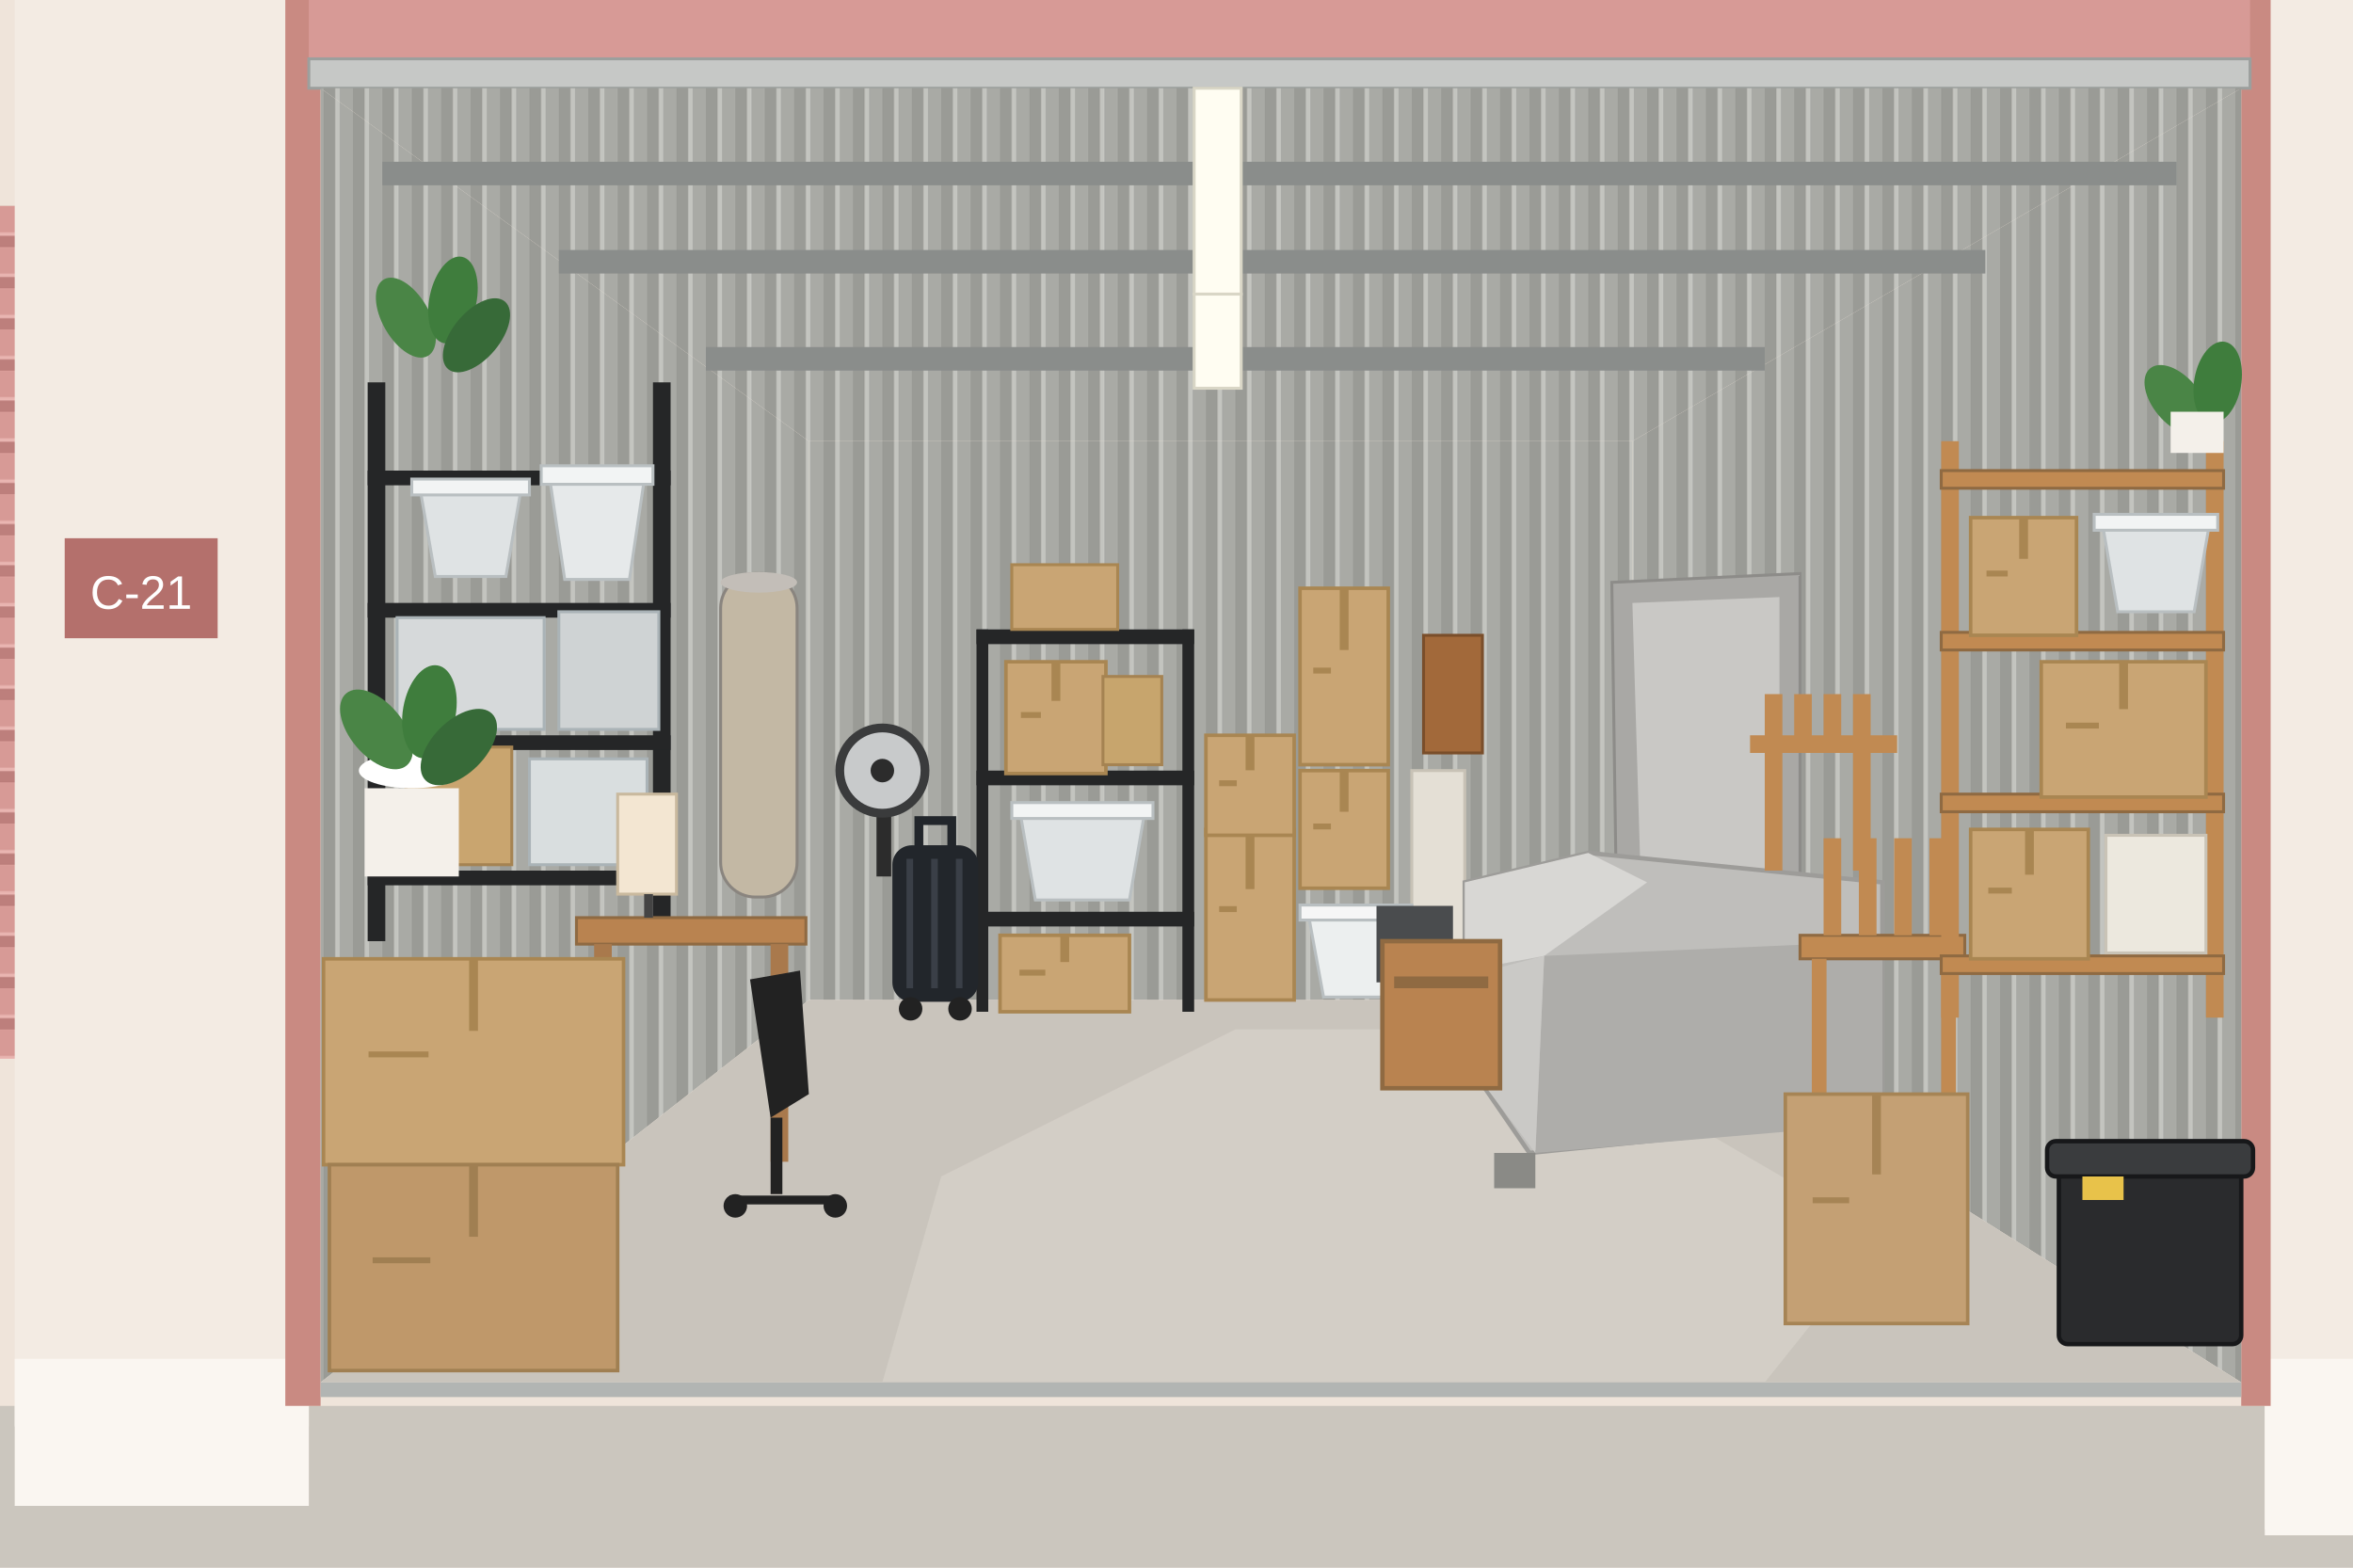
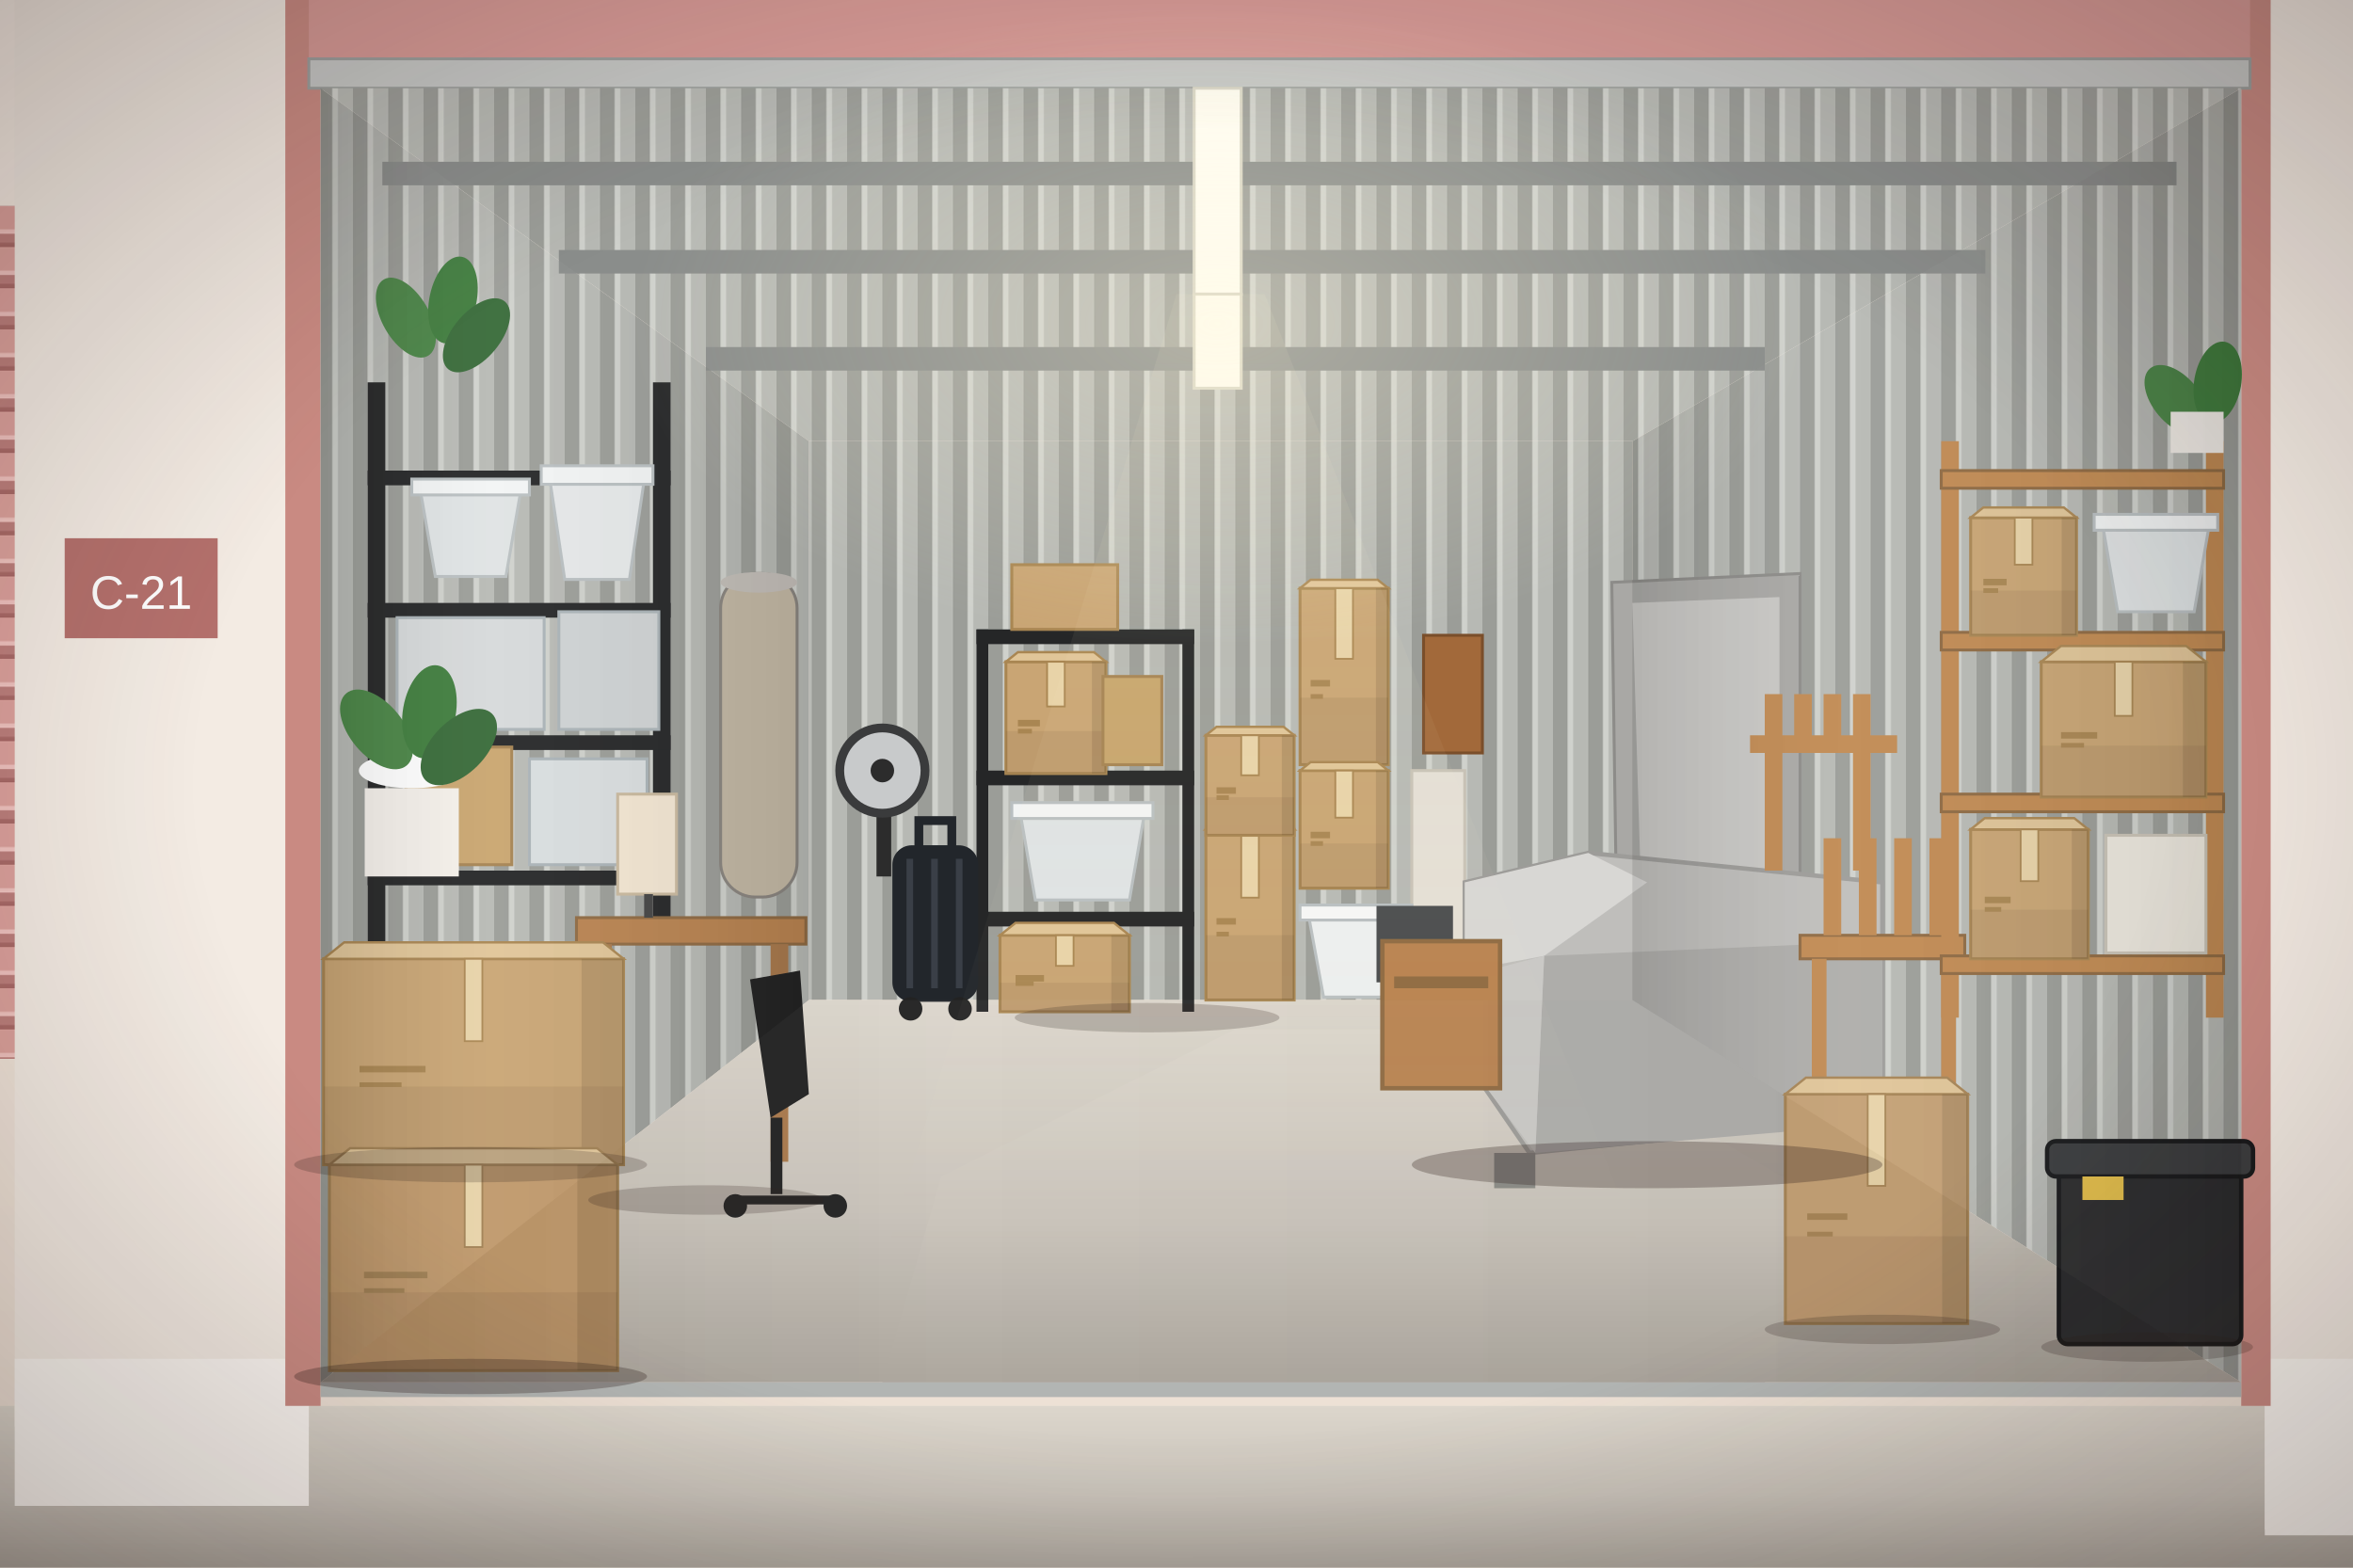
<svg xmlns="http://www.w3.org/2000/svg" viewBox="0 0 800 533" width="800" height="533">
  <defs>
-     <pattern id="corr" width="10" height="10" patternUnits="userSpaceOnUse">
-       <rect width="10" height="10" fill="#a9aaa5" />
-       <rect width="4" height="10" fill="#9a9b96" />
-       <rect x="4" width="1.5" height="10" fill="#c3c4bf" />
+     <pattern id="corr" width="12" height="10" patternUnits="userSpaceOnUse">
+       <rect width="12" height="10" fill="#aeb0ab" />
+       <rect width="5" height="10" fill="#9b9d98" />
+       <rect x="5" width="2" height="10" fill="#cfd1cc" />
+       <rect x="7" width="5" height="10" fill="#b7b9b4" />
    </pattern>
    <pattern id="slat" width="10" height="14" patternUnits="userSpaceOnUse">
-       <rect width="10" height="14" fill="#d79a96" />
-       <rect y="10" width="10" height="4" fill="#bd7f7c" />
-       <rect y="9" width="10" height="1.2" fill="#e8b4b0" />
+       <rect width="10" height="14" fill="#dca19c" />
+       <rect y="9" width="10" height="5" fill="#bd7f7c" />
+       <rect y="8" width="10" height="1.5" fill="#f0c3bf" />
+       <rect y="12.5" width="10" height="1.5" fill="#a96a67" />
    </pattern>
    <pattern id="slatw" width="10" height="9" patternUnits="userSpaceOnUse">
      <rect width="10" height="9" fill="#d79a96" />
      <rect y="6" width="10" height="3" fill="#bd7f7c" />
    </pattern>
+     <linearGradient id="floor" x1="0" y1="0" x2="0" y2="1">
+       <stop offset="0" stop-color="#dcd6cc" />
+       <stop offset="0.55" stop-color="#c8c2b9" />
+       <stop offset="1" stop-color="#aaa49b" />
+     </linearGradient>
+     <linearGradient id="wallg" x1="0" y1="0" x2="0" y2="1">
+       <stop offset="0" stop-color="#f7eee6" />
+       <stop offset="1" stop-color="#ecdfd3" />
+     </linearGradient>
+     <linearGradient id="doorg" x1="0" y1="0" x2="1" y2="0">
+       <stop offset="0" stop-color="#fff" stop-opacity="0.22" />
+       <stop offset="0.5" stop-color="#fff" stop-opacity="0" />
+       <stop offset="1" stop-color="#3b1c1c" stop-opacity="0.2" />
+     </linearGradient>
+     <linearGradient id="steelg" x1="0" y1="0" x2="1" y2="0">
+       <stop offset="0" stop-color="#000" stop-opacity="0.22" />
+       <stop offset="0.35" stop-color="#fff" stop-opacity="0.1" />
+       <stop offset="1" stop-color="#000" stop-opacity="0.2" />
+     </linearGradient>
+     <radialGradient id="vig" cx="0.5" cy="0.5" r="0.75">
+       <stop offset="0.55" stop-color="#2a1b17" stop-opacity="0" />
+       <stop offset="1" stop-color="#2a1b17" stop-opacity="0.32" />
+     </radialGradient>
+     <radialGradient id="glow" cx="0.5" cy="0.5" r="0.5">
+       <stop offset="0" stop-color="#fff6d8" stop-opacity="0.75" />
+       <stop offset="1" stop-color="#fff6d8" stop-opacity="0" />
+     </radialGradient>
+     <linearGradient id="beam" x1="0" y1="0" x2="0" y2="1">
+       <stop offset="0" stop-color="#fff3cf" stop-opacity="0.55" />
+       <stop offset="1" stop-color="#fff3cf" stop-opacity="0" />
+     </linearGradient>
  </defs>
-   <rect x="0" y="0" width="800" height="533" fill="#efe4da" />
-   <rect x="0" y="478" width="800" height="55" fill="#cbc6be" />
+   <rect x="0" y="0" width="800" height="533" fill="url(#wallg)" />
+   <rect x="0" y="478" width="800" height="55" fill="url(#floor)" />
  <rect x="0" y="70" width="10" height="290" fill="url(#slat)" />
  <rect x="5" y="0" width="100" height="485" fill="#f3ebe3" />
  <rect x="5" y="462" width="100" height="50" fill="#faf6f1" />
  <rect x="770" y="0" width="30" height="520" fill="#f3ebe3" />
  <rect x="770" y="462" width="30" height="60" fill="#faf6f1" />
  <rect x="22" y="183" width="52" height="34" fill="#b4706c" />
  <text x="48" y="207" font-family="Arial,sans-serif" font-size="16" font-weight="normal" fill="#fff" text-anchor="middle" letter-spacing="0">C-21</text>
  <rect x="97" y="0" width="12" height="478" fill="#c98a82" />
  <rect x="762" y="0" width="10" height="478" fill="#c98a82" />
  <rect x="105" y="0" width="660" height="22" fill="#d79a96" />
  <rect x="105" y="20" width="660" height="10" fill="#c6c8c6" stroke="#9c9f9d" stroke-width="1" />
  <polygon points="109,30 762,30 555,150 275,150" fill="url(#corr)" />
  <polygon points="109,30 275,150 275,340 109,470" fill="url(#corr)" />
  <polygon points="762,30 555,150 555,340 762,470" fill="url(#corr)" />
  <rect x="275" y="150" width="280" height="190" fill="url(#corr)" />
-   <polygon points="109,470 275,340 555,340 762,470" fill="#c9c4bc" />
-   <polygon points="320,400 420,350 520,350 640,420 600,470 300,470" fill="#d3cec6" />
+   <polygon points="109,470 275,340 555,340 762,470" fill="url(#floor)" />
+   <polygon points="320,400 420,350 520,350 640,420 600,470 300,470" fill="url(#floor)" />
  <rect x="130" y="55" width="610" height="8" fill="#8a8d8b" />
  <rect x="190" y="85" width="485" height="8" fill="#8a8d8b" />
  <rect x="240" y="118" width="360" height="8" fill="#8a8d8b" />
  <rect x="406" y="30" width="16" height="70" fill="#fffdf2" stroke="#d9d6c6" stroke-width="1" />
  <rect x="406" y="100" width="16" height="32" fill="#fffdf2" stroke="#d9d6c6" stroke-width="1" />
  <rect x="109" y="470" width="653" height="5" fill="#b2b5b3" />
  <rect x="125" y="130" width="6" height="190" fill="#252627" />
  <rect x="222" y="130" width="6" height="190" fill="#252627" />
  <rect x="125" y="160" width="103" height="5" fill="#252627" />
  <rect x="125" y="205" width="103" height="5" fill="#252627" />
  <rect x="125" y="250" width="103" height="5" fill="#252627" />
  <rect x="125" y="296" width="103" height="5" fill="#252627" />
  <polygon points="143,167.2 177,167.2 172,196 148,196" fill="#dfe3e4" stroke="#b9bfc1" stroke-width="1" />
  <rect x="140" y="162.88" width="40" height="5.4" fill="#f2f4f4" stroke="#b9bfc1" stroke-width="1" />
  <polygon points="187,163.4 219,163.4 214,197 192,197" fill="#e6e9ea" stroke="#b9bfc1" stroke-width="1" />
  <rect x="184" y="158.36" width="38" height="6.3" fill="#f2f4f4" stroke="#b9bfc1" stroke-width="1" />
  <rect x="135" y="210" width="50" height="38" fill="#d6d9da" stroke="#aab3b7" stroke-width="1" />
  <rect x="190" y="208" width="34" height="40" fill="#cfd3d4" stroke="#aab3b7" stroke-width="1" />
  <rect x="138" y="254" width="36" height="40" fill="#c9a56f" stroke="#a58352" stroke-width="1" />
  <rect x="180" y="258" width="40" height="36" fill="#d9dedf" stroke="#aab3b7" stroke-width="1" />
  <ellipse cx="138" cy="108" rx="8" ry="15" fill="#4a8546" transform="rotate(-30 138 108)" />
  <ellipse cx="154" cy="102" rx="8" ry="15" fill="#3f7d3d" transform="rotate(12 154 102)" />
  <ellipse cx="162" cy="114" rx="8" ry="15" fill="#376a38" transform="rotate(40 162 114)" />
  <rect x="124" y="268" width="32" height="30" fill="#f4f0ea" />
  <ellipse cx="140" cy="262" rx="18" ry="6" fill="#fff" />
  <ellipse cx="128" cy="248" rx="9" ry="16" fill="#4a8546" transform="rotate(-40 128 248)" />
  <ellipse cx="146" cy="242" rx="9" ry="16" fill="#3f7d3d" transform="rotate(10 146 242)" />
  <ellipse cx="156" cy="254" rx="9" ry="16" fill="#376a38" transform="rotate(45 156 254)" />
  <rect x="196" y="312" width="78" height="9" fill="#b98350" stroke="#8f6a42" stroke-width="1" />
  <rect x="202" y="321" width="6" height="74" fill="#a9794c" />
  <rect x="262" y="321" width="6" height="74" fill="#a9794c" />
  <rect x="210" y="270" width="20" height="34" fill="#f3e6d2" stroke="#c9b99e" stroke-width="1" />
  <rect x="219" y="304" width="3" height="8" fill="#444" />
  <polygon points="255,333 272,330 275,372 262,380" fill="#222" />
  <rect x="262" y="380" width="4" height="26" fill="#222" />
  <line x1="248" y1="408" x2="284" y2="408" stroke="#222" stroke-width="3" />
  <ellipse cx="250" cy="410" rx="4" ry="4" fill="#222" />
  <ellipse cx="284" cy="410" rx="4" ry="4" fill="#222" />
-   <rect x="110" y="326" width="102" height="70" fill="#c9a574" stroke="#a98652" stroke-width="1.2" />
-   <rect x="159.5" y="326" width="3" height="24.5" fill="#a98652" />
-   <rect x="125.3" y="357.5" width="20.4" height="2" fill="#a98652" />
-   <rect x="112" y="396" width="98" height="70" fill="#bf986a" stroke="#a07f52" stroke-width="1.2" />
-   <rect x="159.5" y="396" width="3" height="24.5" fill="#a07f52" />
-   <rect x="126.7" y="427.5" width="19.6" height="2" fill="#a07f52" />
+   <rect x="110" y="326" width="102" height="70" fill="#c9a574" stroke="#a98652" stroke-width="1" />
+   <polygon points="110,326 212,326 205,320.4 117,320.4" fill="#e0c598" stroke="#a98652" stroke-width="0.8" />
+   <rect x="197.72" y="326" width="14.28" height="70" fill="#3b2a18" opacity="0.14" />
+   <rect x="110" y="369.4" width="102" height="26.6" fill="#3b2a18" opacity="0.08" />
+   <rect x="158" y="326" width="6" height="28" fill="#e8d3a8" stroke="#a98652" stroke-width="0.6" />
+   <rect x="122.24" y="362.4" width="22.44" height="2.2" fill="#a98652" />
+   <rect x="122.24" y="368" width="14.28" height="1.6" fill="#a98652" />
+   <rect x="112" y="396" width="98" height="70" fill="#bf986a" stroke="#a07f52" stroke-width="1" />
+   <polygon points="112,396 210,396 203,390.4 119,390.4" fill="#e0c598" stroke="#a07f52" stroke-width="0.8" />
+   <rect x="196.28" y="396" width="13.72" height="70" fill="#3b2a18" opacity="0.14" />
+   <rect x="112" y="439.4" width="98" height="26.6" fill="#3b2a18" opacity="0.08" />
+   <rect x="158" y="396" width="6" height="28" fill="#e8d3a8" stroke="#a07f52" stroke-width="0.6" />
+   <rect x="123.76" y="432.4" width="21.56" height="2.2" fill="#a07f52" />
+   <rect x="123.76" y="438" width="13.72" height="1.6" fill="#a07f52" />
  <rect x="245" y="195" width="26" height="110" fill="#c3b8a4" stroke="#8a857f" stroke-width="1" rx="11.818" />
  <ellipse cx="258" cy="198" rx="13" ry="3.5" fill="#c3beb8" />
  <rect x="332" y="214" width="74" height="5" fill="#252627" />
  <rect x="332" y="262" width="74" height="5" fill="#252627" />
  <rect x="332" y="310" width="74" height="5" fill="#252627" />
  <rect x="332" y="214" width="4" height="130" fill="#252627" />
  <rect x="402" y="214" width="4" height="130" fill="#252627" />
  <rect x="344" y="192" width="36" height="22" fill="#c9a574" stroke="#a98652" stroke-width="1" />
-   <rect x="342" y="225" width="34" height="38" fill="#c9a574" stroke="#a98652" stroke-width="1.2" />
-   <rect x="357.5" y="225" width="3" height="13.3" fill="#a98652" />
-   <rect x="347.1" y="242.1" width="6.8" height="2" fill="#a98652" />
+   <rect x="342" y="225" width="34" height="38" fill="#c9a574" stroke="#a98652" stroke-width="1" />
+   <polygon points="342,225 376,225 371.92,221.736 346.08,221.736" fill="#e0c598" stroke="#a98652" stroke-width="0.8" />
+   <rect x="371.24" y="225" width="4.76" height="38" fill="#3b2a18" opacity="0.14" />
+   <rect x="342" y="248.56" width="34" height="14.44" fill="#3b2a18" opacity="0.08" />
+   <rect x="356" y="225" width="6" height="15.2" fill="#e8d3a8" stroke="#a98652" stroke-width="0.6" />
+   <rect x="346.08" y="244.76" width="7.48" height="2.2" fill="#a98652" />
+   <rect x="346.08" y="247.8" width="4.76" height="1.6" fill="#a98652" />
  <polygon points="347,277.2 389,277.2 384,306 352,306" fill="#dfe3e4" stroke="#b9bfc1" stroke-width="1" />
  <rect x="344" y="272.88" width="48" height="5.4" fill="#f2f4f4" stroke="#b9bfc1" stroke-width="1" />
-   <rect x="340" y="318" width="44" height="26" fill="#c9a574" stroke="#a98652" stroke-width="1.2" />
-   <rect x="360.5" y="318" width="3" height="9.1" fill="#a98652" />
-   <rect x="346.6" y="329.7" width="8.8" height="2" fill="#a98652" />
+   <rect x="340" y="318" width="44" height="26" fill="#c9a574" stroke="#a98652" stroke-width="1" />
+   <polygon points="340,318 384,318 378.72,313.776 345.28,313.776" fill="#e0c598" stroke="#a98652" stroke-width="0.8" />
+   <rect x="377.84" y="318" width="6.16" height="26" fill="#3b2a18" opacity="0.14" />
+   <rect x="340" y="334.12" width="44" height="9.88" fill="#3b2a18" opacity="0.08" />
+   <rect x="359" y="318" width="6" height="10.4" fill="#e8d3a8" stroke="#a98652" stroke-width="0.6" />
+   <rect x="345.28" y="331.52" width="9.68" height="2.2" fill="#a98652" />
+   <rect x="345.28" y="333.6" width="6.16" height="1.6" fill="#a98652" />
  <rect x="375" y="230" width="20" height="30" fill="#c7a56d" stroke="#a58352" stroke-width="1" />
-   <rect x="410" y="282" width="30" height="58" fill="#c9a574" stroke="#a98652" stroke-width="1.2" />
-   <rect x="423.5" y="282" width="3" height="20.3" fill="#a98652" />
-   <rect x="414.5" y="308.1" width="6" height="2" fill="#a98652" />
-   <rect x="410" y="250" width="30" height="34" fill="#c9a574" stroke="#a98652" stroke-width="1.2" />
-   <rect x="423.5" y="250" width="3" height="11.9" fill="#a98652" />
-   <rect x="414.5" y="265.3" width="6" height="2" fill="#a98652" />
+   <rect x="410" y="282" width="30" height="58" fill="#c9a574" stroke="#a98652" stroke-width="1" />
+   <polygon points="410,282 440,282 436.4,279.12 413.6,279.12" fill="#e0c598" stroke="#a98652" stroke-width="0.8" />
+   <rect x="435.8" y="282" width="4.2" height="58" fill="#3b2a18" opacity="0.14" />
+   <rect x="410" y="317.96" width="30" height="22.04" fill="#3b2a18" opacity="0.08" />
+   <rect x="422" y="282" width="6" height="23.2" fill="#e8d3a8" stroke="#a98652" stroke-width="0.6" />
+   <rect x="413.6" y="312.16" width="6.6" height="2.2" fill="#a98652" />
+   <rect x="413.6" y="316.8" width="4.2" height="1.6" fill="#a98652" />
+   <rect x="410" y="250" width="30" height="34" fill="#c9a574" stroke="#a98652" stroke-width="1" />
+   <polygon points="410,250 440,250 436.4,247.12 413.6,247.12" fill="#e0c598" stroke="#a98652" stroke-width="0.8" />
+   <rect x="435.8" y="250" width="4.2" height="34" fill="#3b2a18" opacity="0.14" />
+   <rect x="410" y="271.08" width="30" height="12.92" fill="#3b2a18" opacity="0.08" />
+   <rect x="422" y="250" width="6" height="13.6" fill="#e8d3a8" stroke="#a98652" stroke-width="0.6" />
+   <rect x="413.6" y="267.68" width="6.6" height="2.2" fill="#a98652" />
+   <rect x="413.6" y="270.4" width="4.2" height="1.6" fill="#a98652" />
  <rect x="304" y="288" width="28" height="52" fill="#22262b" stroke="#22262b" stroke-width="1.2" rx="6" />
  <rect x="308.2" y="292" width="2.24" height="44" fill="#3a3f47" />
  <rect x="316.6" y="292" width="2.24" height="44" fill="#3a3f47" />
  <rect x="325" y="292" width="2.24" height="44" fill="#3a3f47" />
  <rect x="312.4" y="279" width="11.2" height="10" fill="none" stroke="#22262b" stroke-width="3" />
  <ellipse cx="309.6" cy="343" rx="4" ry="4" fill="#222" />
  <ellipse cx="326.4" cy="343" rx="4" ry="4" fill="#222" />
-   <rect x="442" y="200" width="30" height="60" fill="#c9a574" stroke="#a98652" stroke-width="1.2" />
-   <rect x="455.5" y="200" width="3" height="21" fill="#a98652" />
-   <rect x="446.5" y="227" width="6" height="2" fill="#a98652" />
-   <rect x="442" y="262" width="30" height="40" fill="#c9a574" stroke="#a98652" stroke-width="1.2" />
-   <rect x="455.5" y="262" width="3" height="14" fill="#a98652" />
-   <rect x="446.5" y="280" width="6" height="2" fill="#a98652" />
+   <rect x="442" y="200" width="30" height="60" fill="#c9a574" stroke="#a98652" stroke-width="1" />
+   <polygon points="442,200 472,200 468.4,197.12 445.6,197.12" fill="#e0c598" stroke="#a98652" stroke-width="0.8" />
+   <rect x="467.8" y="200" width="4.2" height="60" fill="#3b2a18" opacity="0.14" />
+   <rect x="442" y="237.2" width="30" height="22.8" fill="#3b2a18" opacity="0.08" />
+   <rect x="454" y="200" width="6" height="24" fill="#e8d3a8" stroke="#a98652" stroke-width="0.6" />
+   <rect x="445.6" y="231.2" width="6.6" height="2.2" fill="#a98652" />
+   <rect x="445.6" y="236" width="4.2" height="1.6" fill="#a98652" />
+   <rect x="442" y="262" width="30" height="40" fill="#c9a574" stroke="#a98652" stroke-width="1" />
+   <polygon points="442,262 472,262 468.4,259.12 445.6,259.12" fill="#e0c598" stroke="#a98652" stroke-width="0.8" />
+   <rect x="467.8" y="262" width="4.2" height="40" fill="#3b2a18" opacity="0.14" />
+   <rect x="442" y="286.8" width="30" height="15.2" fill="#3b2a18" opacity="0.08" />
+   <rect x="454" y="262" width="6" height="16" fill="#e8d3a8" stroke="#a98652" stroke-width="0.6" />
+   <rect x="445.6" y="282.8" width="6.6" height="2.2" fill="#a98652" />
+   <rect x="445.6" y="286" width="4.2" height="1.6" fill="#a98652" />
  <rect x="484" y="216" width="20" height="40" fill="#a2693a" stroke="#7a4e2a" stroke-width="1" />
  <rect x="480" y="262" width="18" height="74" fill="#e4dfd5" stroke="#c8c2b6" stroke-width="1" />
  <polygon points="445,311.8 477,311.8 472,339 450,339" fill="#ecefef" stroke="#b9bfc1" stroke-width="1" />
  <rect x="442" y="307.72" width="38" height="5.1" fill="#f6f6f6" stroke="#b9bfc1" stroke-width="1" />
  <rect x="468" y="308" width="26" height="26" fill="#4a4c4e" />
  <rect x="298" y="262" width="5" height="36" fill="#2c2c2c" />
  <ellipse cx="300" cy="262" rx="16" ry="16" fill="#3a3b3c" />
  <ellipse cx="300" cy="262" rx="13" ry="13" fill="#c8cacb" />
  <ellipse cx="300" cy="262" rx="4" ry="4" fill="#2c2c2c" />
  <polygon points="548,198 612,195 612,330 550,335" fill="#a9a8a5" stroke="#8d8c89" stroke-width="1" />
  <polygon points="555,205 605,203 605,300 558,305" fill="#c9c8c5" />
  <polygon points="498,300 540,290 640,300 640,380 520,392 498,360" fill="#bfbebb" stroke="#9d9c99" stroke-width="1.5" />
  <polygon points="498,300 540,290 560,300 525,325 498,330" fill="#d8d7d4" />
  <polygon points="525,325 640,320 640,382 522,392" fill="#aeadaa" />
  <polygon points="498,332 525,325 522,392 498,360" fill="#cac9c6" />
  <rect x="508" y="392" width="14" height="12" fill="#8a8a86" />
  <rect x="618" y="380" width="14" height="12" fill="#8a8a86" />
  <rect x="470" y="320" width="40" height="50" fill="#b98350" stroke="#8f6a42" stroke-width="1.5" />
  <rect x="474" y="332" width="32" height="4" fill="#8f6a42" />
  <rect x="595" y="250" width="50" height="6" fill="#c18a52" />
  <rect x="600" y="256" width="6" height="40" fill="#c18a52" />
  <rect x="630" y="256" width="6" height="40" fill="#c18a52" />
  <rect x="600" y="236" width="6" height="20" fill="#c18a52" />
  <rect x="610" y="236" width="6" height="20" fill="#c18a52" />
  <rect x="620" y="236" width="6" height="20" fill="#c18a52" />
  <rect x="630" y="236" width="6" height="20" fill="#c18a52" />
  <rect x="612" y="318" width="56" height="8" fill="#c18a52" stroke="#8f6a42" stroke-width="1" />
  <rect x="616" y="326" width="5" height="60" fill="#c18a52" />
  <rect x="660" y="326" width="5" height="60" fill="#c18a52" />
  <rect x="620" y="285" width="6" height="33" fill="#c18a52" />
  <rect x="632" y="285" width="6" height="33" fill="#c18a52" />
  <rect x="644" y="285" width="6" height="33" fill="#c18a52" />
  <rect x="656" y="285" width="6" height="33" fill="#c18a52" />
  <rect x="660" y="150" width="6" height="196" fill="#c18a52" />
  <rect x="750" y="150" width="6" height="196" fill="#c18a52" />
  <rect x="660" y="160" width="96" height="6" fill="#c18a52" stroke="#8f6a42" stroke-width="1" />
  <rect x="660" y="215" width="96" height="6" fill="#c18a52" stroke="#8f6a42" stroke-width="1" />
  <rect x="660" y="270" width="96" height="6" fill="#c18a52" stroke="#8f6a42" stroke-width="1" />
  <rect x="660" y="325" width="96" height="6" fill="#c18a52" stroke="#8f6a42" stroke-width="1" />
  <polygon points="715,179.2 751,179.2 746,208 720,208" fill="#dfe3e4" stroke="#b9bfc1" stroke-width="1" />
  <rect x="712" y="174.88" width="42" height="5.4" fill="#f2f4f4" stroke="#b9bfc1" stroke-width="1" />
-   <rect x="670" y="176" width="36" height="40" fill="#c9a574" stroke="#a98652" stroke-width="1.2" />
-   <rect x="686.5" y="176" width="3" height="14" fill="#a98652" />
-   <rect x="675.4" y="194" width="7.2" height="2" fill="#a98652" />
-   <rect x="694" y="225" width="56" height="46" fill="#c9a574" stroke="#a98652" stroke-width="1.2" />
-   <rect x="720.5" y="225" width="3" height="16.1" fill="#a98652" />
-   <rect x="702.4" y="245.7" width="11.2" height="2" fill="#a98652" />
-   <rect x="670" y="282" width="40" height="44" fill="#c9a574" stroke="#a98652" stroke-width="1.2" />
-   <rect x="688.5" y="282" width="3" height="15.4" fill="#a98652" />
-   <rect x="676" y="301.8" width="8" height="2" fill="#a98652" />
+   <rect x="670" y="176" width="36" height="40" fill="#c9a574" stroke="#a98652" stroke-width="1" />
+   <polygon points="670,176 706,176 701.68,172.544 674.32,172.544" fill="#e0c598" stroke="#a98652" stroke-width="0.8" />
+   <rect x="700.96" y="176" width="5.04" height="40" fill="#3b2a18" opacity="0.14" />
+   <rect x="670" y="200.8" width="36" height="15.2" fill="#3b2a18" opacity="0.08" />
+   <rect x="685" y="176" width="6" height="16" fill="#e8d3a8" stroke="#a98652" stroke-width="0.6" />
+   <rect x="674.32" y="196.8" width="7.92" height="2.2" fill="#a98652" />
+   <rect x="674.32" y="200" width="5.04" height="1.6" fill="#a98652" />
+   <rect x="694" y="225" width="56" height="46" fill="#c9a574" stroke="#a98652" stroke-width="1" />
+   <polygon points="694,225 750,225 743.28,219.624 700.72,219.624" fill="#e0c598" stroke="#a98652" stroke-width="0.8" />
+   <rect x="742.16" y="225" width="7.84" height="46" fill="#3b2a18" opacity="0.14" />
+   <rect x="694" y="253.52" width="56" height="17.48" fill="#3b2a18" opacity="0.08" />
+   <rect x="719" y="225" width="6" height="18.4" fill="#e8d3a8" stroke="#a98652" stroke-width="0.6" />
+   <rect x="700.72" y="248.92" width="12.32" height="2.2" fill="#a98652" />
+   <rect x="700.72" y="252.6" width="7.84" height="1.6" fill="#a98652" />
+   <rect x="670" y="282" width="40" height="44" fill="#c9a574" stroke="#a98652" stroke-width="1" />
+   <polygon points="670,282 710,282 705.2,278.16 674.8,278.16" fill="#e0c598" stroke="#a98652" stroke-width="0.8" />
+   <rect x="704.4" y="282" width="5.6" height="44" fill="#3b2a18" opacity="0.14" />
+   <rect x="670" y="309.28" width="40" height="16.72" fill="#3b2a18" opacity="0.08" />
+   <rect x="687" y="282" width="6" height="17.6" fill="#e8d3a8" stroke="#a98652" stroke-width="0.6" />
+   <rect x="674.8" y="304.88" width="8.8" height="2.2" fill="#a98652" />
+   <rect x="674.8" y="308.4" width="5.6" height="1.6" fill="#a98652" />
  <rect x="716" y="284" width="34" height="40" fill="#ece8de" stroke="#c9c3b6" stroke-width="1" />
  <ellipse cx="740" cy="136" rx="8" ry="14" fill="#4a8546" transform="rotate(-40 740 136)" />
  <ellipse cx="754" cy="130" rx="8" ry="14" fill="#3f7d3d" transform="rotate(10 754 130)" />
  <rect x="738" y="140" width="18" height="14" fill="#f4f0ea" />
-   <rect x="607" y="372" width="62" height="78" fill="#c4a074" stroke="#a68455" stroke-width="1.2" />
-   <rect x="636.5" y="372" width="3" height="27.3" fill="#a68455" />
-   <rect x="616.3" y="407.1" width="12.4" height="2" fill="#a68455" />
+   <rect x="607" y="372" width="62" height="78" fill="#c4a074" stroke="#a68455" stroke-width="1" />
+   <polygon points="607,372 669,372 662,366.4 614,366.4" fill="#e0c598" stroke="#a68455" stroke-width="0.8" />
+   <rect x="660.32" y="372" width="8.68" height="78" fill="#3b2a18" opacity="0.14" />
+   <rect x="607" y="420.36" width="62" height="29.64" fill="#3b2a18" opacity="0.08" />
+   <rect x="635" y="372" width="6" height="31.2" fill="#e8d3a8" stroke="#a68455" stroke-width="0.6" />
+   <rect x="614.44" y="412.56" width="13.64" height="2.2" fill="#a68455" />
+   <rect x="614.44" y="418.8" width="8.68" height="1.6" fill="#a68455" />
  <rect x="700" y="395" width="62" height="62" fill="#2a2b2d" stroke="#17181a" stroke-width="1.5" rx="3" />
  <rect x="696" y="388" width="70" height="12" fill="#3a3c3e" stroke="#17181a" stroke-width="1.5" rx="3" />
  <rect x="708" y="400" width="14" height="8" fill="#e8c24a" />
+   <ellipse cx="160" cy="468" rx="60" ry="6" fill="#2b1c18" opacity="0.3" />
+   <ellipse cx="240" cy="408" rx="40" ry="5" fill="#2b1c18" opacity="0.22" />
+   <ellipse cx="560" cy="396" rx="80" ry="8" fill="#2b1c18" opacity="0.3" />
+   <ellipse cx="640" cy="452" rx="40" ry="5" fill="#2b1c18" opacity="0.22" />
+   <ellipse cx="730" cy="458" rx="36" ry="5" fill="#2b1c18" opacity="0.22" />
+   <ellipse cx="390" cy="346" rx="45" ry="5" fill="#2b1c18" opacity="0.22" />
+   <ellipse cx="160" cy="396" rx="60" ry="6" fill="#2b1c18" opacity="0.22" />
+   <polygon points="109,470 275,340 555,340 762,470" fill="url(#steelg)" opacity="0.3" />
+   <polygon points="109,30 275,150 275,340 109,470" fill="url(#steelg)" opacity="0.5" />
+   <polygon points="762,30 555,150 555,340 762,470" fill="url(#steelg)" opacity="0.5" />
+   <ellipse cx="414" cy="110" rx="200" ry="110" fill="url(#glow)" opacity="0.4" />
+   <polygon points="400,100 430,100 560,430 300,430" fill="url(#beam)" opacity="0.16" />
+   <rect width="800" height="533" fill="url(#vig)" />
</svg>
